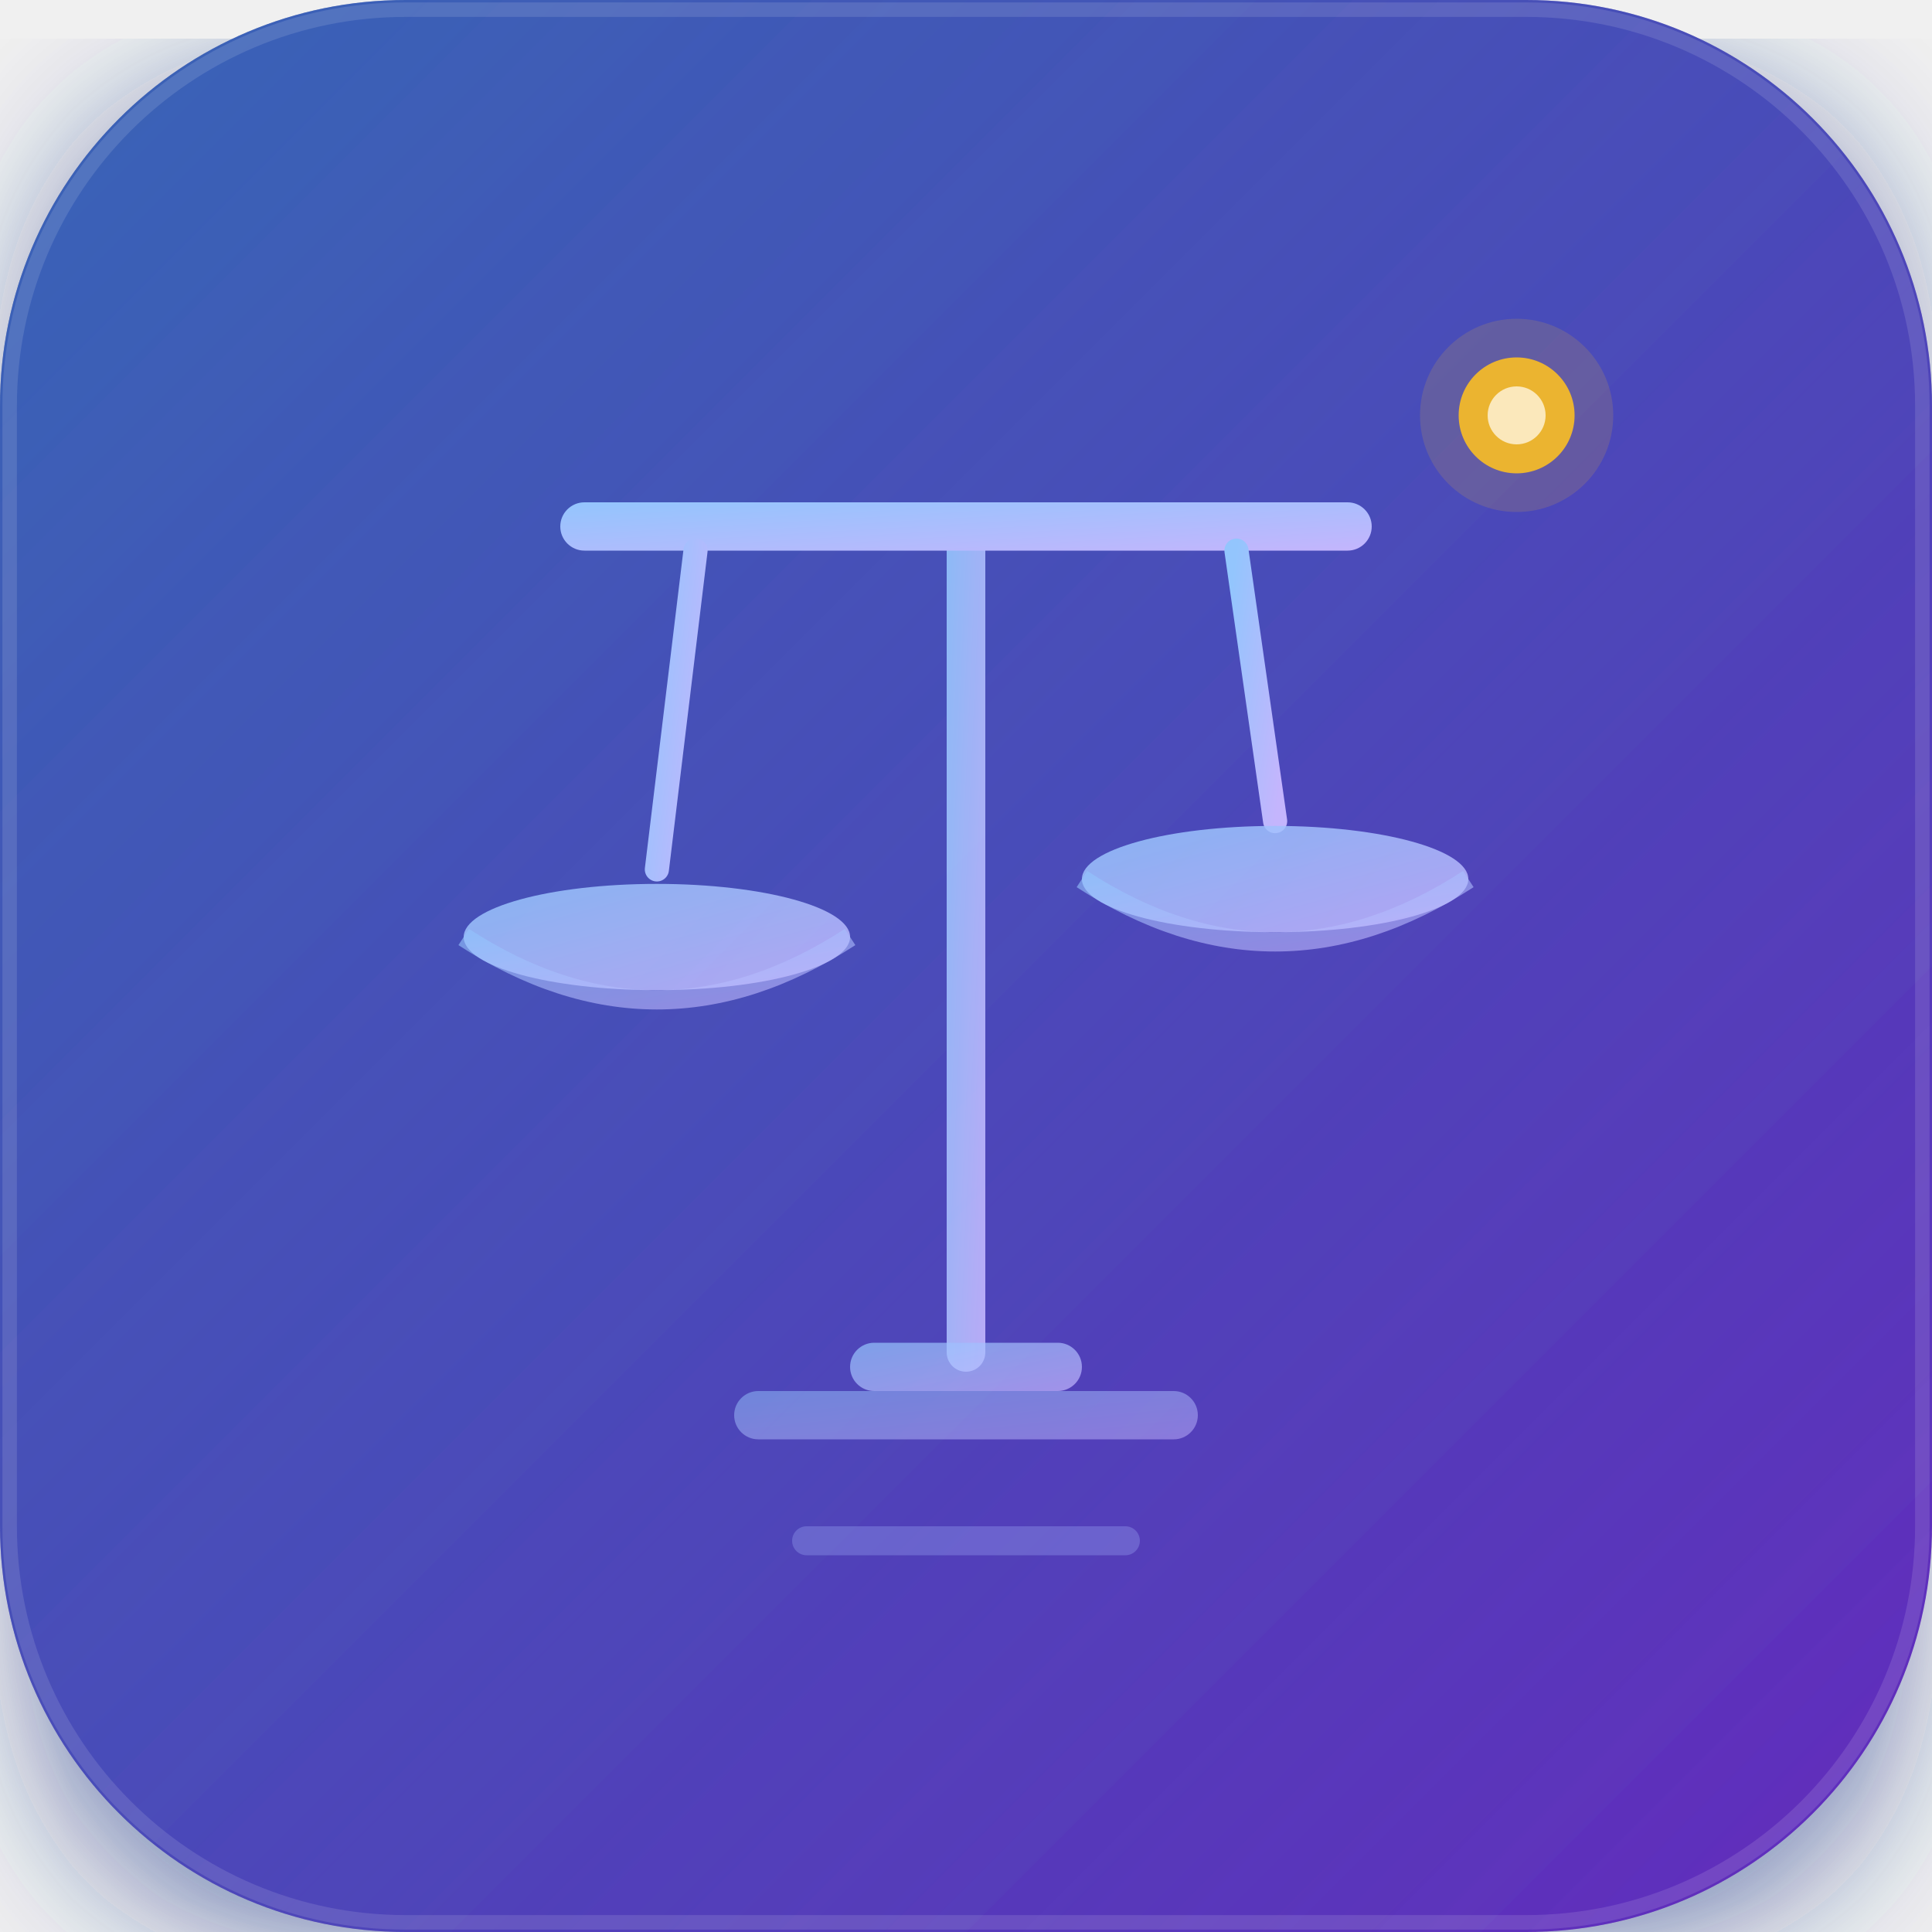
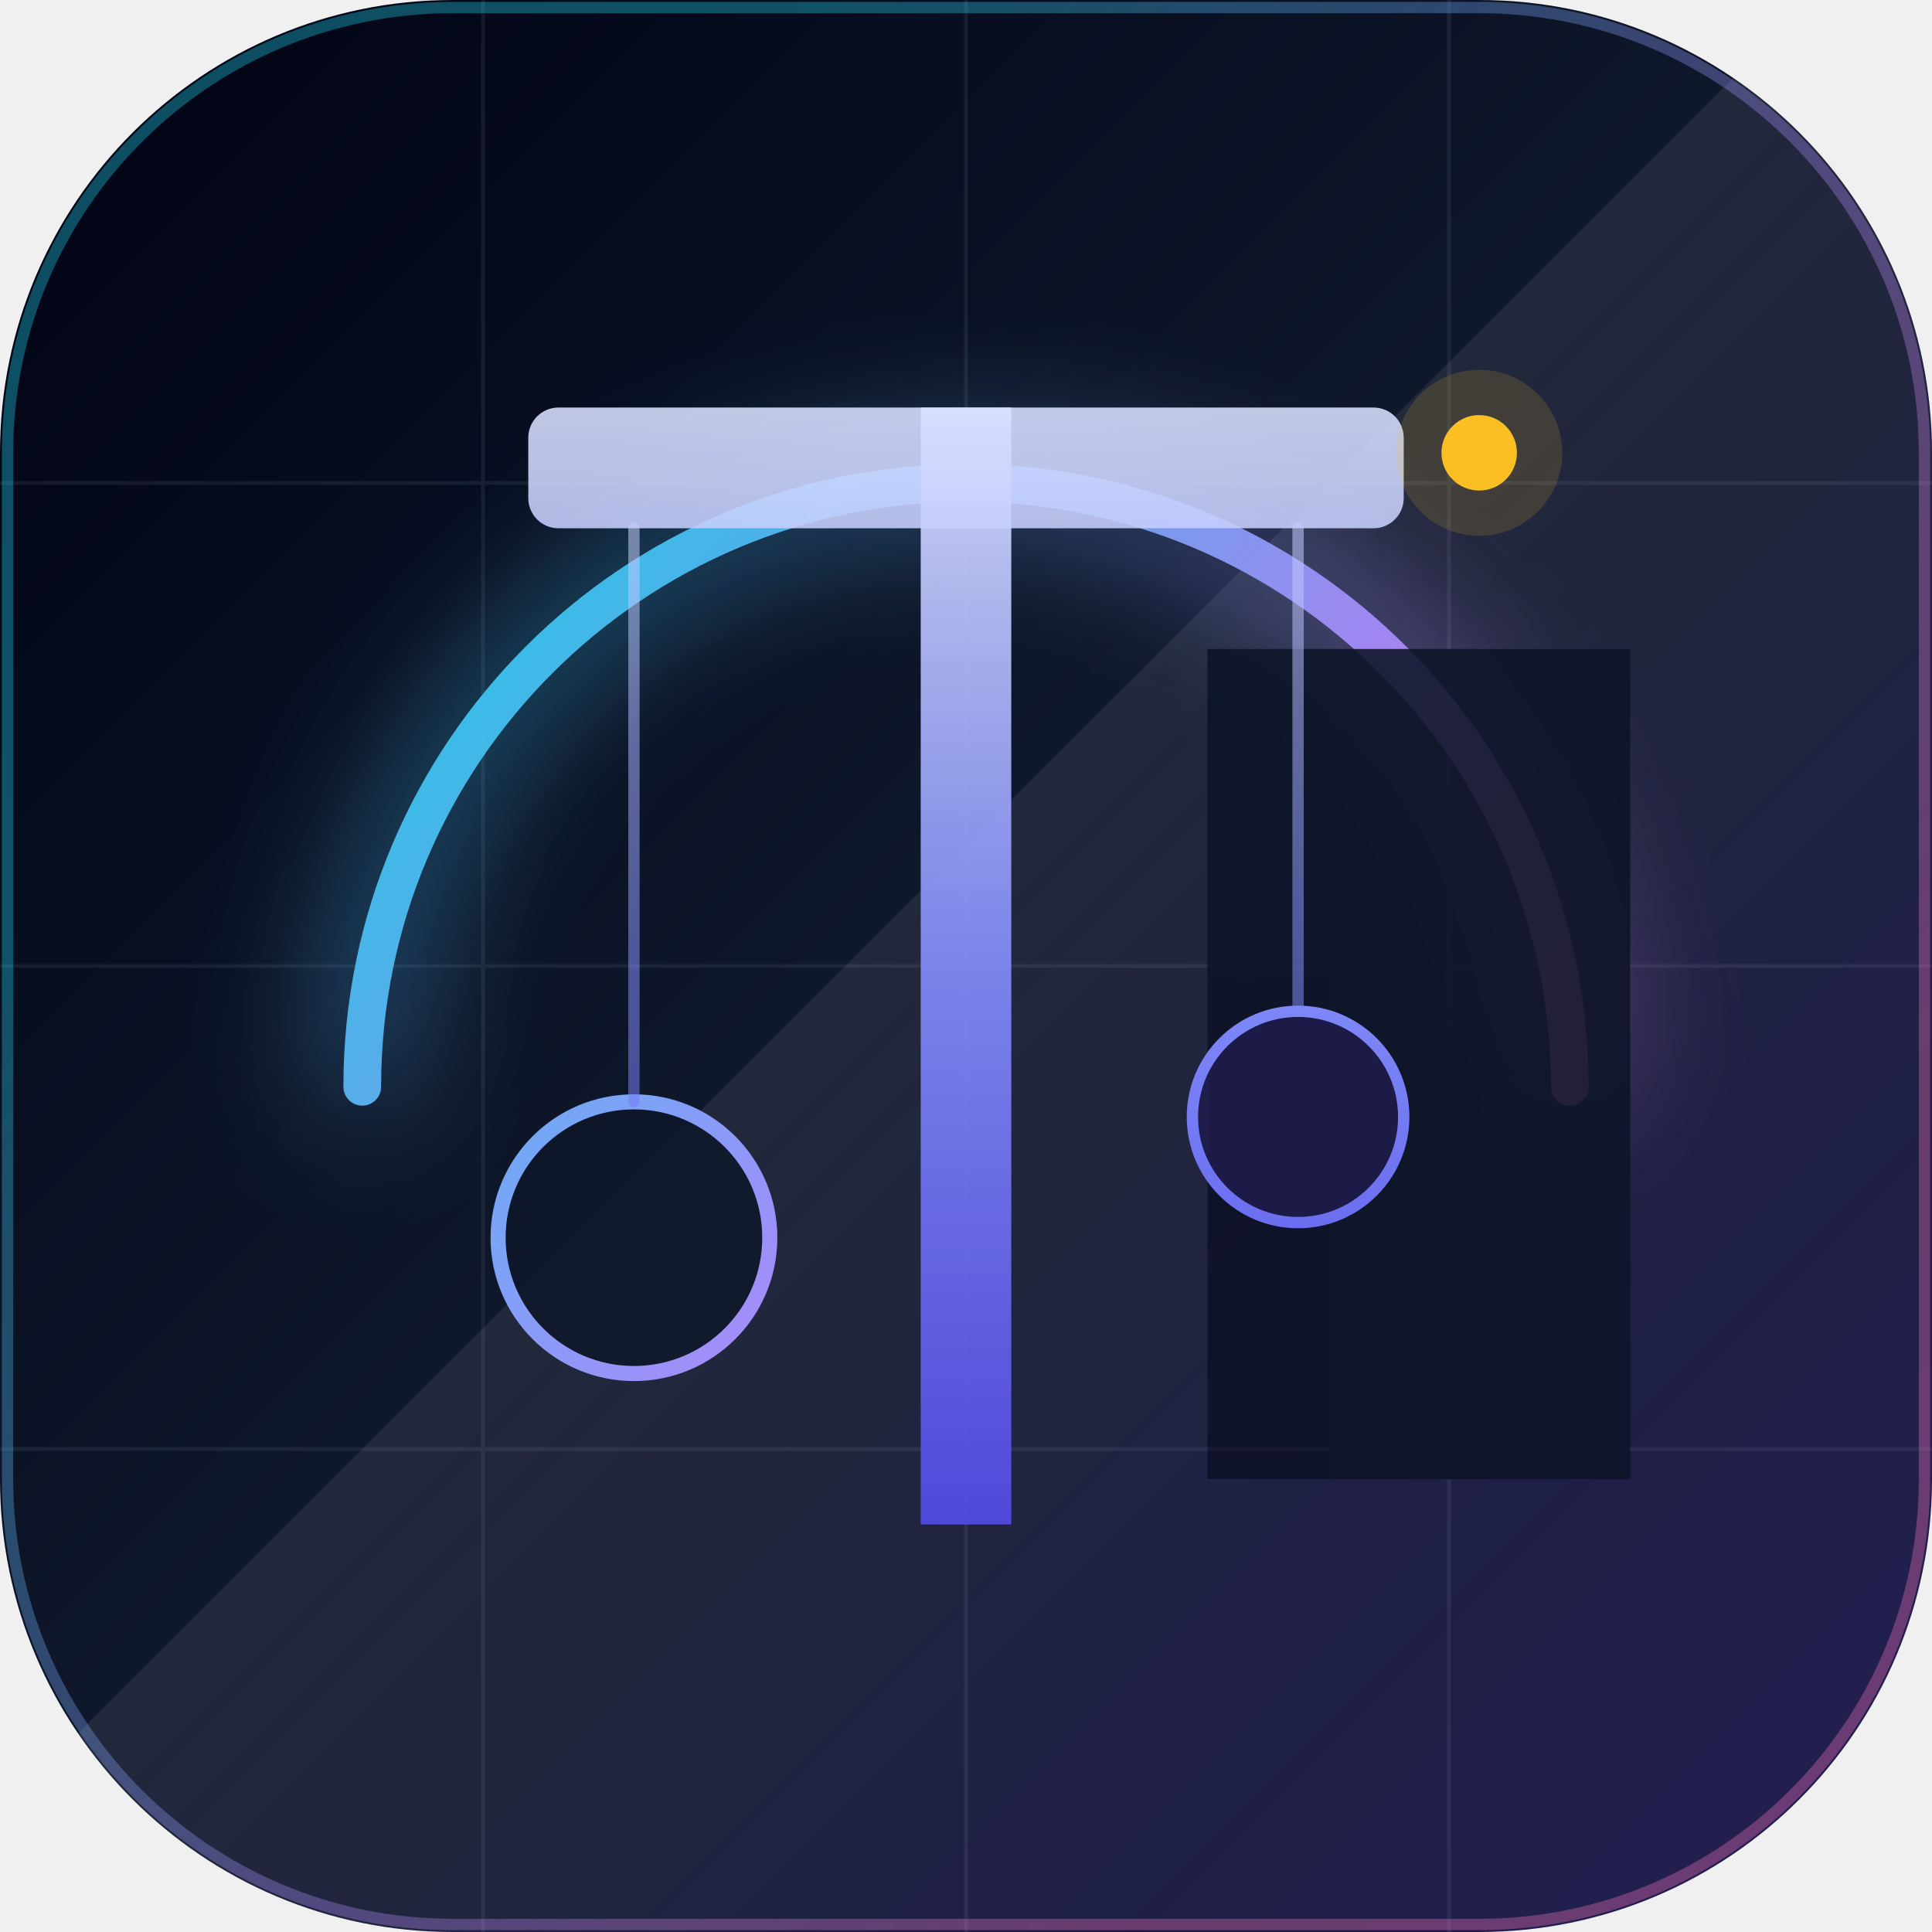
- <svg xmlns="http://www.w3.org/2000/svg" viewBox="0 0 200 200" fill="none">
+ <svg xmlns="http://www.w3.org/2000/svg" viewBox="0 0 512 512" fill="none">
  <defs>
-     <linearGradient id="bg" x1="0" y1="0" x2="200" y2="200" gradientUnits="userSpaceOnUse">
-       <stop offset="0%" stop-color="#1e3a8a" />
-       <stop offset="50%" stop-color="#3730a3" />
-       <stop offset="100%" stop-color="#5b21b6" />
+     <linearGradient id="lx-bg" x1="48" y1="40" x2="480" y2="472" gradientUnits="userSpaceOnUse">
+       <stop offset="0%" stop-color="#020617" />
+       <stop offset="45%" stop-color="#0f172a" />
+       <stop offset="100%" stop-color="#1e1b4b" />
    </linearGradient>
-     <linearGradient id="glow" x1="0" y1="0" x2="200" y2="200" gradientUnits="userSpaceOnUse">
-       <stop offset="0%" stop-color="#60a5fa" stop-opacity="0.4" />
-       <stop offset="100%" stop-color="#a78bfa" stop-opacity="0.1" />
+     <linearGradient id="lx-beam" x1="256" y1="96" x2="256" y2="416" gradientUnits="userSpaceOnUse">
+       <stop offset="0%" stop-color="#e0e7ff" />
+       <stop offset="50%" stop-color="#818cf8" />
+       <stop offset="100%" stop-color="#4f46e5" />
    </linearGradient>
-     <linearGradient id="scaleGrad" x1="0" y1="0" x2="1" y2="1">
-       <stop offset="0%" stop-color="#93c5fd" />
-       <stop offset="100%" stop-color="#c4b5fd" />
+     <linearGradient id="lx-arc" x1="120" y1="120" x2="420" y2="380" gradientUnits="userSpaceOnUse">
+       <stop offset="0%" stop-color="#22d3ee" />
+       <stop offset="55%" stop-color="#a78bfa" />
+       <stop offset="100%" stop-color="#f472b6" />
    </linearGradient>
-     <filter id="shadow" x="-20%" y="-20%" width="140%" height="140%">
-       <feDropShadow dx="0" dy="4" stdDeviation="8" flood-color="#1e3a8a" flood-opacity="0.6" />
+     <linearGradient id="lx-glass" x1="88" y1="88" x2="420" y2="420" gradientUnits="userSpaceOnUse">
+       <stop offset="0%" stop-color="#ffffff" stop-opacity="0.14" />
+       <stop offset="100%" stop-color="#ffffff" stop-opacity="0.02" />
+     </linearGradient>
+     <filter id="lx-glow" x="-30%" y="-30%" width="160%" height="160%">
+       <feGaussianBlur stdDeviation="18" result="b" />
+       <feMerge>
+         <feMergeNode in="b" />
+         <feMergeNode in="SourceGraphic" />
+       </feMerge>
    </filter>
-     <filter id="innerGlow">
-       <feGaussianBlur stdDeviation="3" result="blur" />
-       <feComposite in="SourceGraphic" in2="blur" operator="over" />
-     </filter>
+     <clipPath id="lx-clip">
+       <rect width="512" height="512" rx="120" ry="120" />
+     </clipPath>
  </defs>
-   <rect width="200" height="200" rx="42" fill="url(#bg)" filter="url(#shadow)" />
-   <rect width="200" height="200" rx="42" fill="url(#glow)" />
-   <rect x="1" y="1" width="198" height="198" rx="41" fill="none" stroke="rgba(255,255,255,0.12)" stroke-width="1.5" />
-   <rect x="98" y="52" width="4" height="90" rx="2" fill="url(#scaleGrad)" opacity="0.9" />
-   <rect x="58" y="52" width="84" height="5" rx="2.5" fill="url(#scaleGrad)" />
-   <line x1="72" y1="57" x2="68" y2="90" stroke="url(#scaleGrad)" stroke-width="2.5" stroke-linecap="round" />
-   <line x1="128" y1="57" x2="132" y2="85" stroke="url(#scaleGrad)" stroke-width="2.5" stroke-linecap="round" />
-   <ellipse cx="68" cy="97" rx="20" ry="5.5" fill="url(#scaleGrad)" opacity="0.85" />
-   <path d="M48 97 Q68 110 88 97" stroke="url(#scaleGrad)" stroke-width="2" fill="none" opacity="0.6" />
-   <ellipse cx="132" cy="91" rx="20" ry="5.5" fill="url(#scaleGrad)" opacity="0.85" />
-   <path d="M112 91 Q132 104 152 91" stroke="url(#scaleGrad)" stroke-width="2" fill="none" opacity="0.6" />
-   <rect x="88" y="139" width="24" height="5" rx="2.5" fill="url(#scaleGrad)" opacity="0.7" />
-   <rect x="76" y="144" width="48" height="5" rx="2.5" fill="url(#scaleGrad)" opacity="0.5" />
-   <rect x="82" y="158" width="36" height="3" rx="1.5" fill="rgba(165,180,252,0.3)" />
-   <circle cx="157" cy="43" r="6" fill="#fbbf24" opacity="0.9" />
-   <circle cx="157" cy="43" r="3" fill="#ffffff" opacity="0.8" />
-   <circle cx="157" cy="43" r="10" fill="#fbbf24" opacity="0.15" />
+   <g clip-path="url(#lx-clip)">
+     <rect width="512" height="512" rx="120" fill="url(#lx-bg)" />
+     <g opacity="0.11" stroke="#94a3b8" stroke-width="1">
+       <path d="M0 128 H512 M0 256 H512 M0 384 H512 M128 0 V512 M256 0 V512 M384 0 V512" />
+     </g>
+     <path d="M-40 520 L520 -40 L520 520 Z" fill="url(#lx-glass)" opacity="0.9" />
+     <path d="M96 288 A160 160 0 0 1 416 288" stroke="url(#lx-arc)" stroke-width="10" stroke-linecap="round" fill="none" filter="url(#lx-glow)" opacity="0.95" />
+     <path d="M244 108 h24 v296 h-24z" fill="url(#lx-beam)" opacity="0.92" />
+     <path d="M148 108 h216 a8 8 0 0 1 8 8v16a8 8 0 0 1-8 8H148a8 8 0 0 1-8-8v-16a8 8 0 0 1 8-8z" fill="url(#lx-beam)" opacity="0.88" />
+     <path d="M320 172h112v220H320z" fill="#020617" opacity="0.55" />
+     <path d="M320 172 L432 172 L432 392 L352 392 L352 260 L320 260Z" fill="#0f172a" opacity="0.75" />
+     <circle cx="168" cy="328" r="36" stroke="url(#lx-arc)" stroke-width="4" fill="rgba(15,23,42,0.85)" />
+     <circle cx="344" cy="296" r="28" stroke="url(#lx-beam)" stroke-width="3" fill="rgba(30,27,75,0.9)" />
+     <line x1="168" y1="140" x2="168" y2="292" stroke="url(#lx-beam)" stroke-width="3" stroke-linecap="round" opacity="0.55" />
+     <line x1="344" y1="140" x2="344" y2="268" stroke="url(#lx-beam)" stroke-width="3" stroke-linecap="round" opacity="0.55" />
+     <circle cx="392" cy="120" r="10" fill="#fbbf24" />
+     <circle cx="392" cy="120" r="22" fill="#fbbf24" opacity="0.15" />
+     <rect x="2" y="2" width="508" height="508" rx="118" stroke="url(#lx-arc)" stroke-opacity="0.35" stroke-width="3" fill="none" />
+   </g>
</svg>
